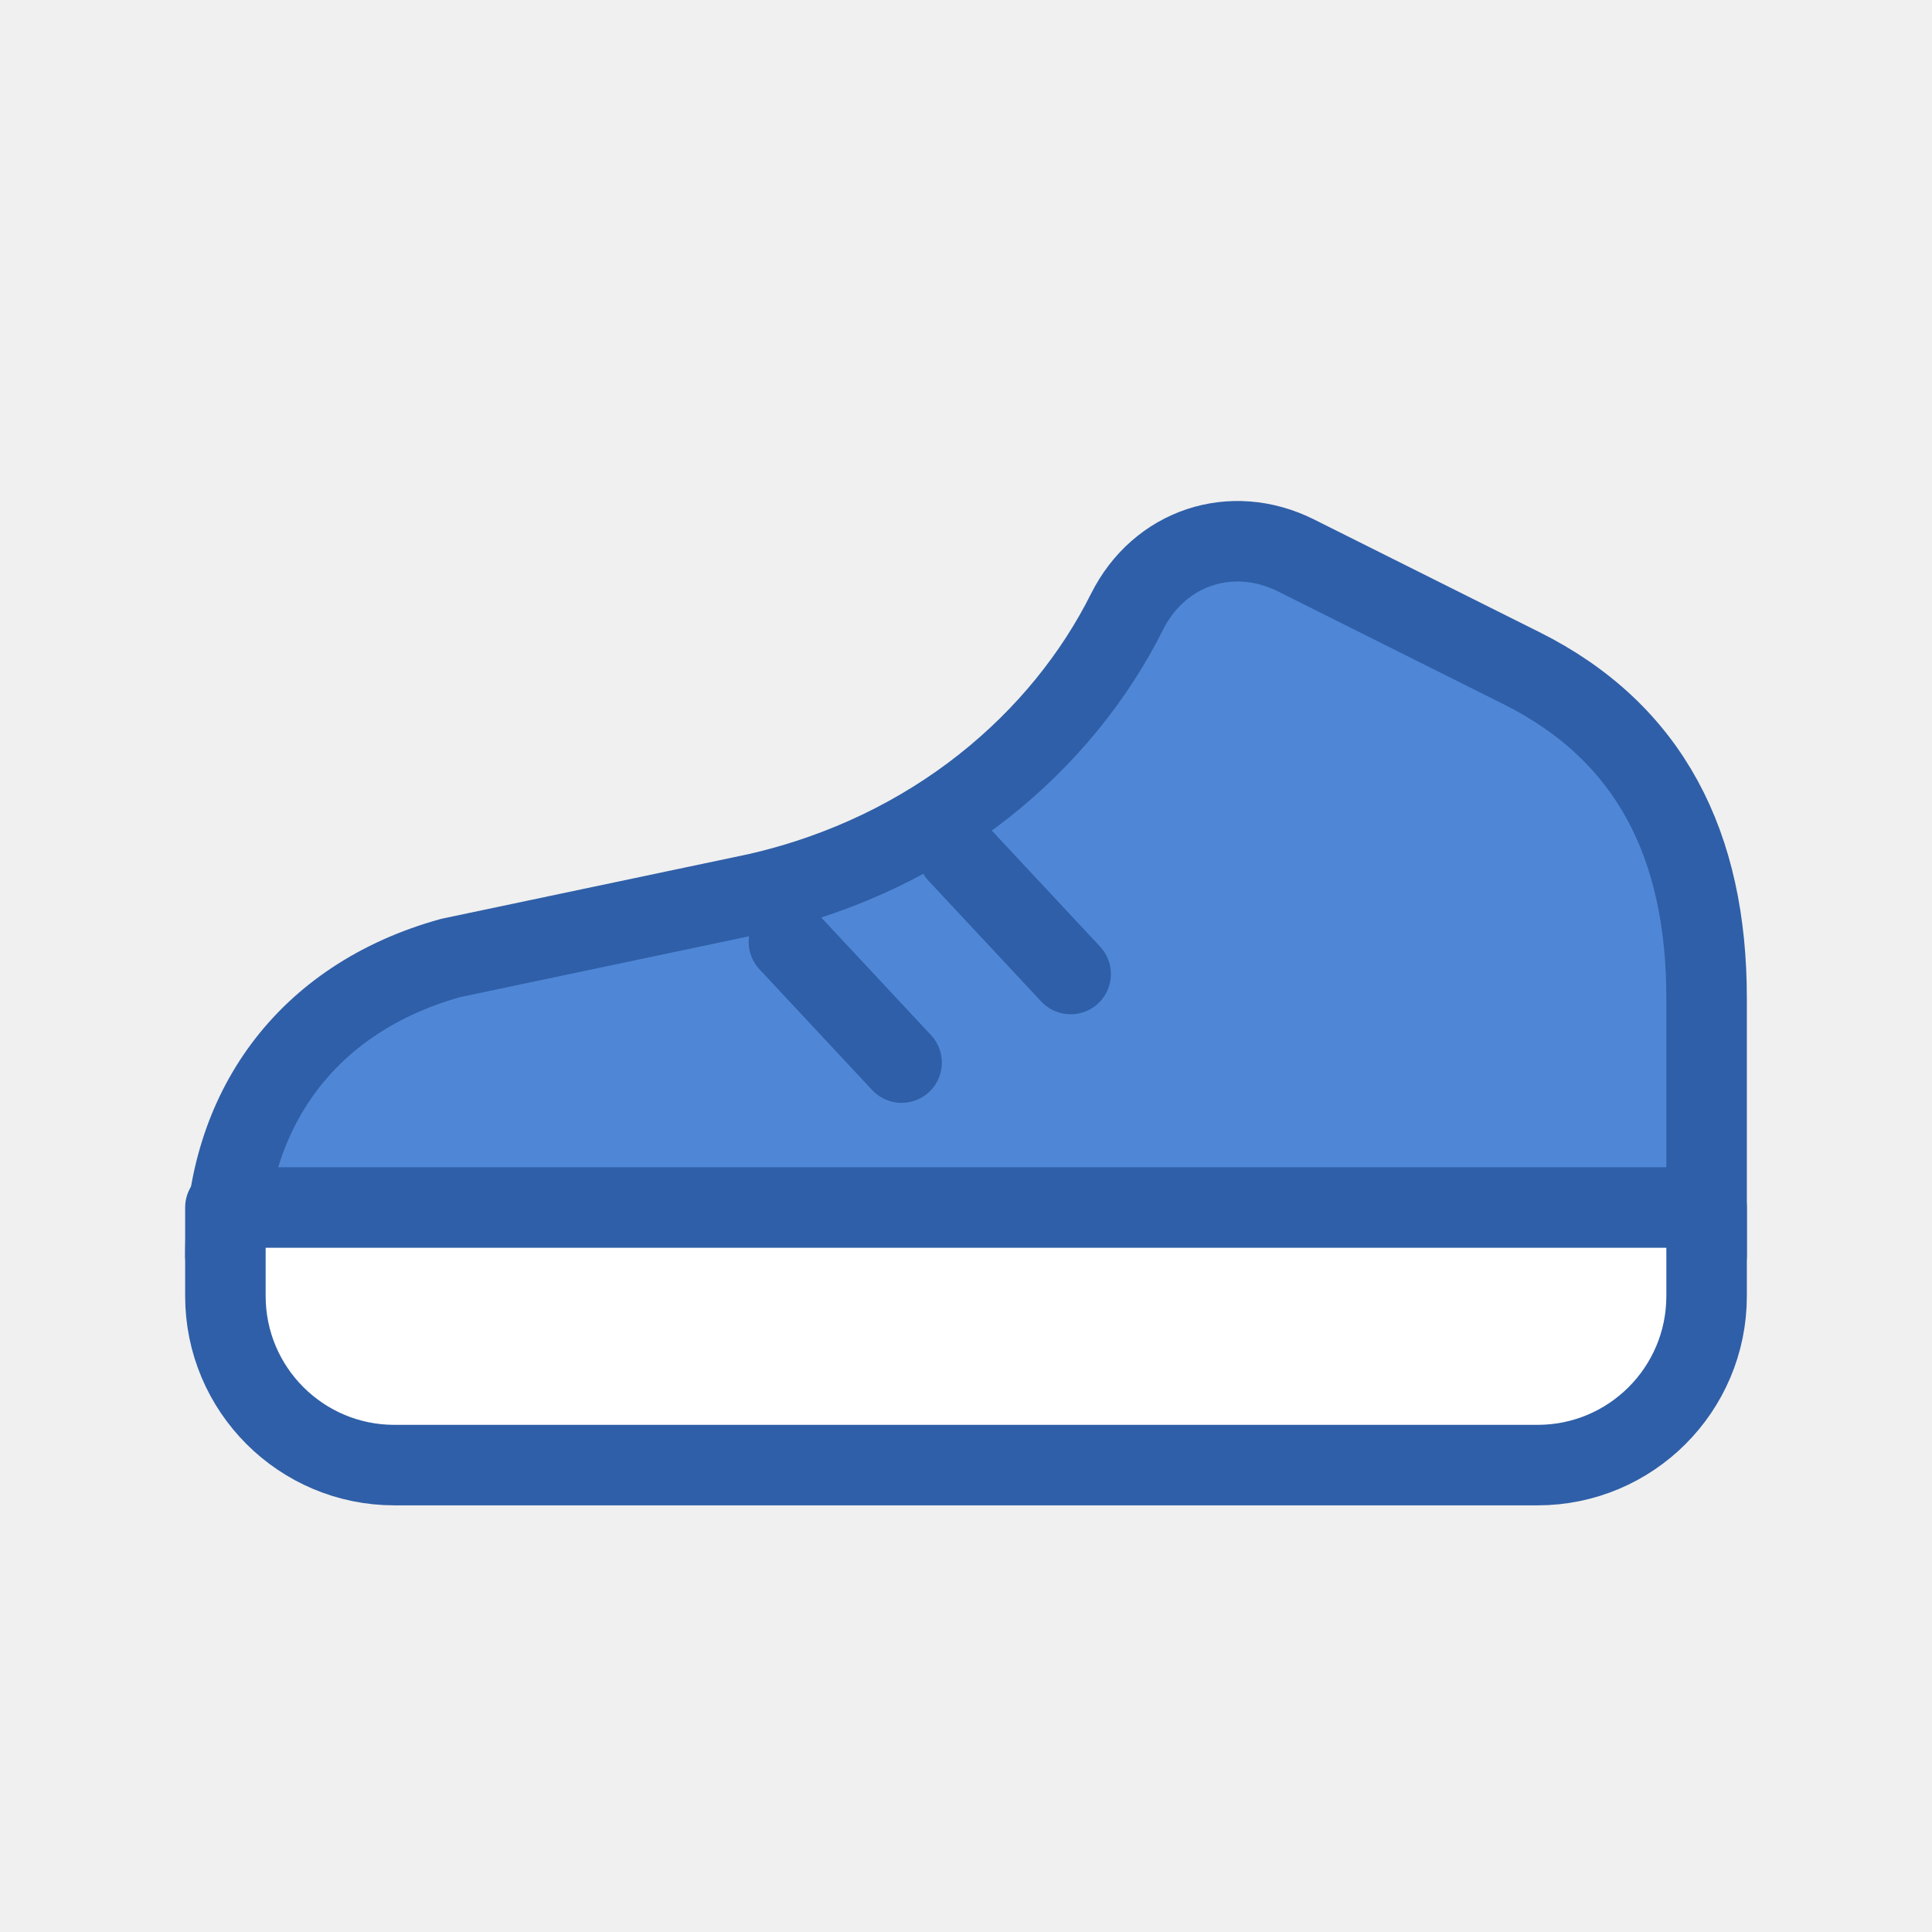
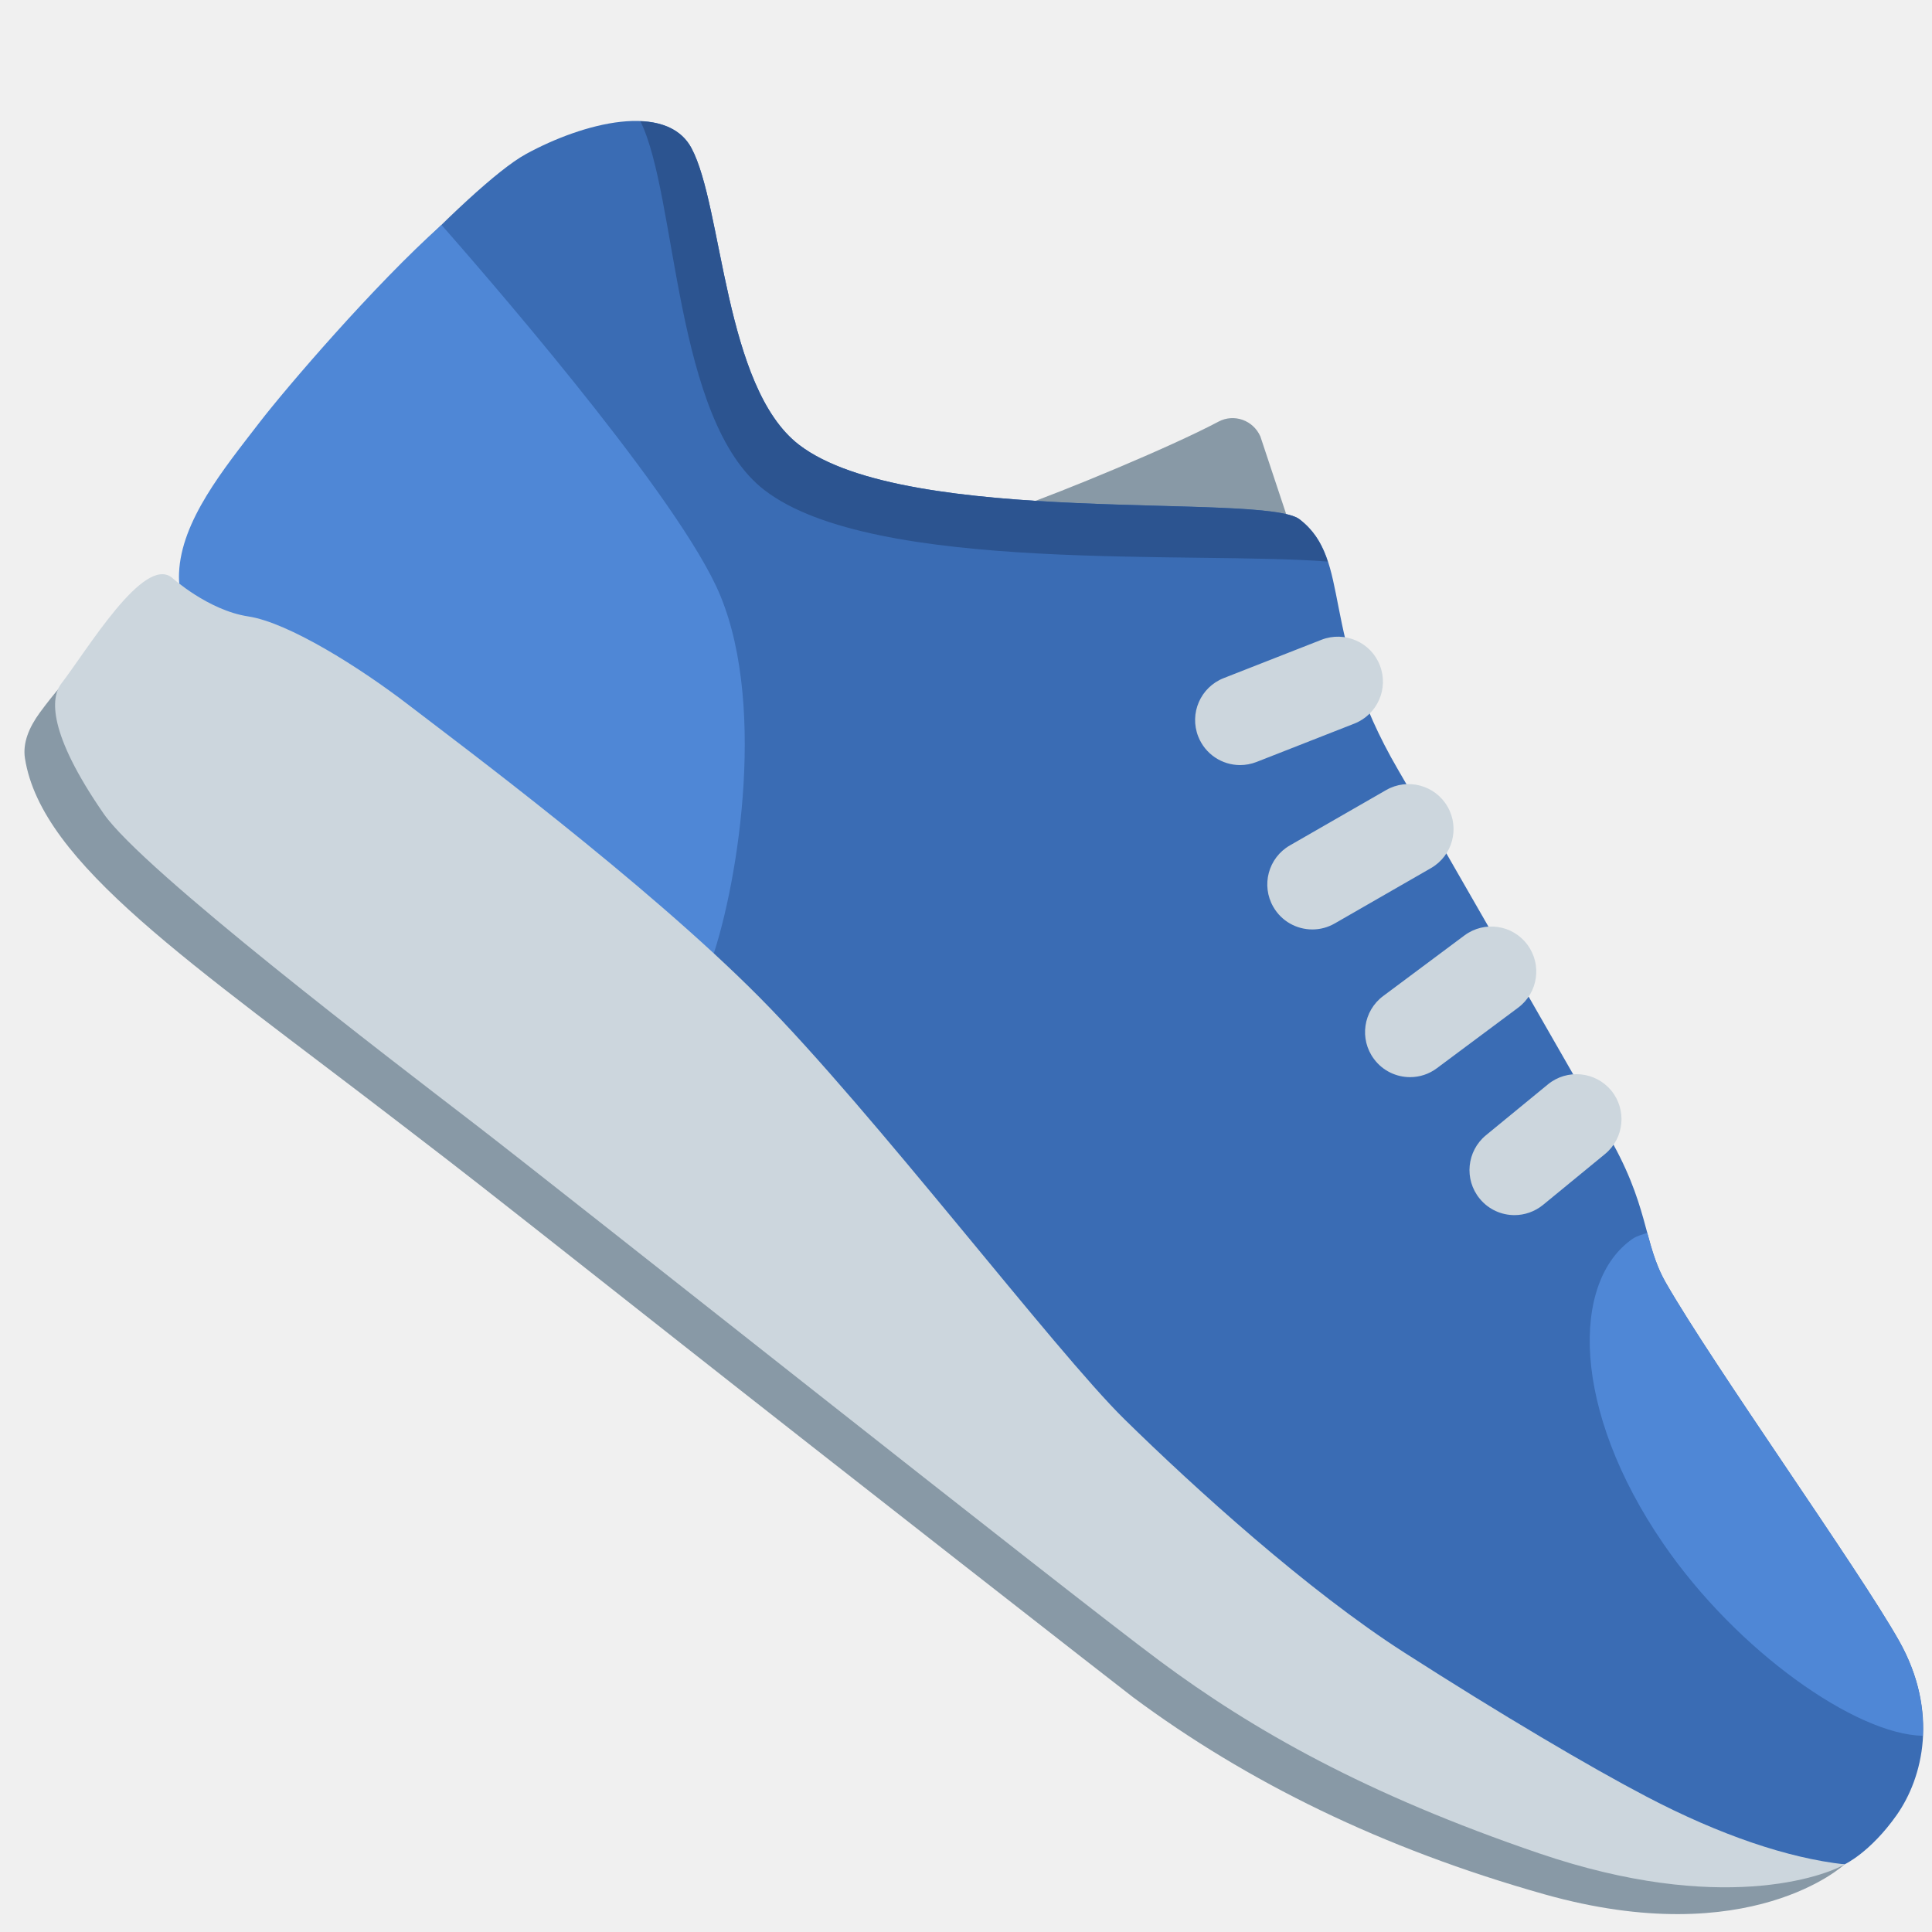
- <svg xmlns="http://www.w3.org/2000/svg" viewBox="0 0 24 24">
-   <path fill="#4f87d6" stroke="#2f5fa8" stroke-width="1" stroke-linejoin="round" d="M2.8 15.6 C2.8 13.8 3.8 12.4 5.6 11.9 L9.4 11.1 C11.6 10.6 13.2 9.2 14 7.6 C14.4 6.8 15.3 6.5 16.1 6.9 L18.9 8.3 C20.5 9.1 21.2 10.5 21.2 12.4 L21.2 15.6 Z" />
-   <path fill="#ffffff" stroke="#2f5fa8" stroke-width="1" stroke-linejoin="round" d="M2.8 15 H21.2 V16.1 A2.1 2.1 0 0 1 19.1 18.2 H4.9 A2.1 2.1 0 0 1 2.8 16.1 Z" />
-   <path fill="none" stroke="#2f5fa8" stroke-width="1" stroke-linecap="round" d="M9.8 11.7 L11.2 13.2 M11.9 10.6 L13.3 12.1" />
+ <svg xmlns="http://www.w3.org/2000/svg" viewBox="0 0 36 36">
+   <path fill="#8899A6" d="M24.161 10.166l-.676-2.034c-.134-.302-.49-.43-.781-.275-.918.487-2.944 1.318-3.684 1.575 1.419.505 3.499 1.503 4.511 1.396.384-.04.787-.308.63-.662zm10.21 24.574c-.399.225-6.509 1.692-18.621-8.906C12.083 22.625 1.2 12.879 1.341 12.547c0 0-.329.36-.602.736-.197.271-.319.559-.274.848.31 1.967 3.112 3.819 6.962 6.781l.549.422.363.279c.588.452 2.316 1.815 4.329 3.403 2.753 2.171 8.284 6.49 8.445 6.61 2.12 1.574 4.635 2.817 7.667 3.672 3.838 1.081 5.591-.558 5.591-.558z" />
+   <path fill="#3A6CB4" d="M34.371 34.74s.477-.219.97-.918c.493-.699.79-1.924.045-3.248-.745-1.323-3.456-5.121-4.345-6.671-.433-.755-.297-1.447-1.125-2.835 0 0-3.164-5.523-3.864-6.723-1.497-2.567-.84-3.902-1.837-4.668-.665-.511-7.306.166-9.327-1.389-1.397-1.074-1.418-4.428-2.003-5.526-.466-.875-2.02-.475-3.087.11S5.825 6.661 5.123 7.574s-1.601 1.909-1.679 2.928l-.079 1.018S19.226 26.67 23.74 29.726c7.697 5.211 10.631 5.014 10.631 5.014z" />
+   <path fill="#2C5490" d="M24.74 10.464c-.103-.314-.249-.575-.525-.788-.665-.511-7.306.167-9.327-1.389-1.397-1.074-1.418-4.429-2.003-5.526-.182-.341-.532-.485-.952-.502.69 1.4.621 5.574 2.312 6.874 2.038 1.569 8.016 1.133 10.495 1.331z" />
+   <path fill="#4F87D6" d="M13.265 17.873c.505-1.472 1.044-4.915.074-6.962-.909-1.917-4.441-5.955-5.112-6.72C6.987 5.296 5.33 7.229 4.83 7.879c-.66.858-1.455 1.822-1.494 2.801-.014.352.087.51.087.51s9.822 6.741 9.842 6.683z" />
+   <path fill="#CCD6DD" d="M23.107 14.256c-.335 0-.65-.202-.78-.533-.169-.431.043-.917.474-1.087l1.823-.715c.43-.167.919.043 1.087.475.169.431-.043.917-.474 1.087l-1.823.715c-.101.039-.204.058-.307.058zm1.347 3.063c-.291 0-.573-.151-.728-.421-.231-.401-.093-.914.309-1.145l1.793-1.031c.402-.231.915-.092 1.145.309.231.401.093.914-.309 1.145l-1.793 1.031c-.132.076-.275.112-.417.112zm1.821 2.752c-.256 0-.509-.117-.673-.338-.277-.371-.2-.896.171-1.173l1.514-1.129c.371-.277.897-.201 1.173.171.277.372.2.897-.171 1.174l-1.514 1.128c-.15.113-.326.167-.5.167zm1.945 2.571c-.242 0-.482-.104-.648-.307-.294-.358-.241-.887.116-1.181l1.155-.948c.357-.293.887-.242 1.181.116s.241.887-.116 1.181l-1.155.948c-.157.128-.346.191-.533.191zM3.2 10.76s.675.612 1.425.726c.75.114 2.079.95 2.993 1.653.914.703 4.399 3.292 6.534 5.444s5.495 6.58 6.801 7.863c1.306 1.282 3.413 3.193 5.214 4.347s3.455 2.131 4.516 2.686c1.368.716 2.632 1.144 3.688 1.261-.368.216-2.313.946-5.69-.205-3.228-1.101-5.332-2.294-7.071-3.586-1.739-1.292-11.208-8.808-12.759-10.001-1.551-1.193-6.188-4.728-6.92-5.787-1.04-1.504-.99-2.162-.788-2.424.492-.641 1.531-2.382 2.057-1.977z" />
+   <path fill="#4F87D6" d="M35.386 30.574c-.745-1.323-3.456-5.121-4.345-6.671-.174-.304-.257-.599-.347-.931-.091.034-.189.054-.269.109-1.154.792-1.148 3.185.571 5.687 1.378 2.006 3.59 3.552 4.832 3.576.026-.538-.088-1.142-.442-1.77z" />
</svg>
